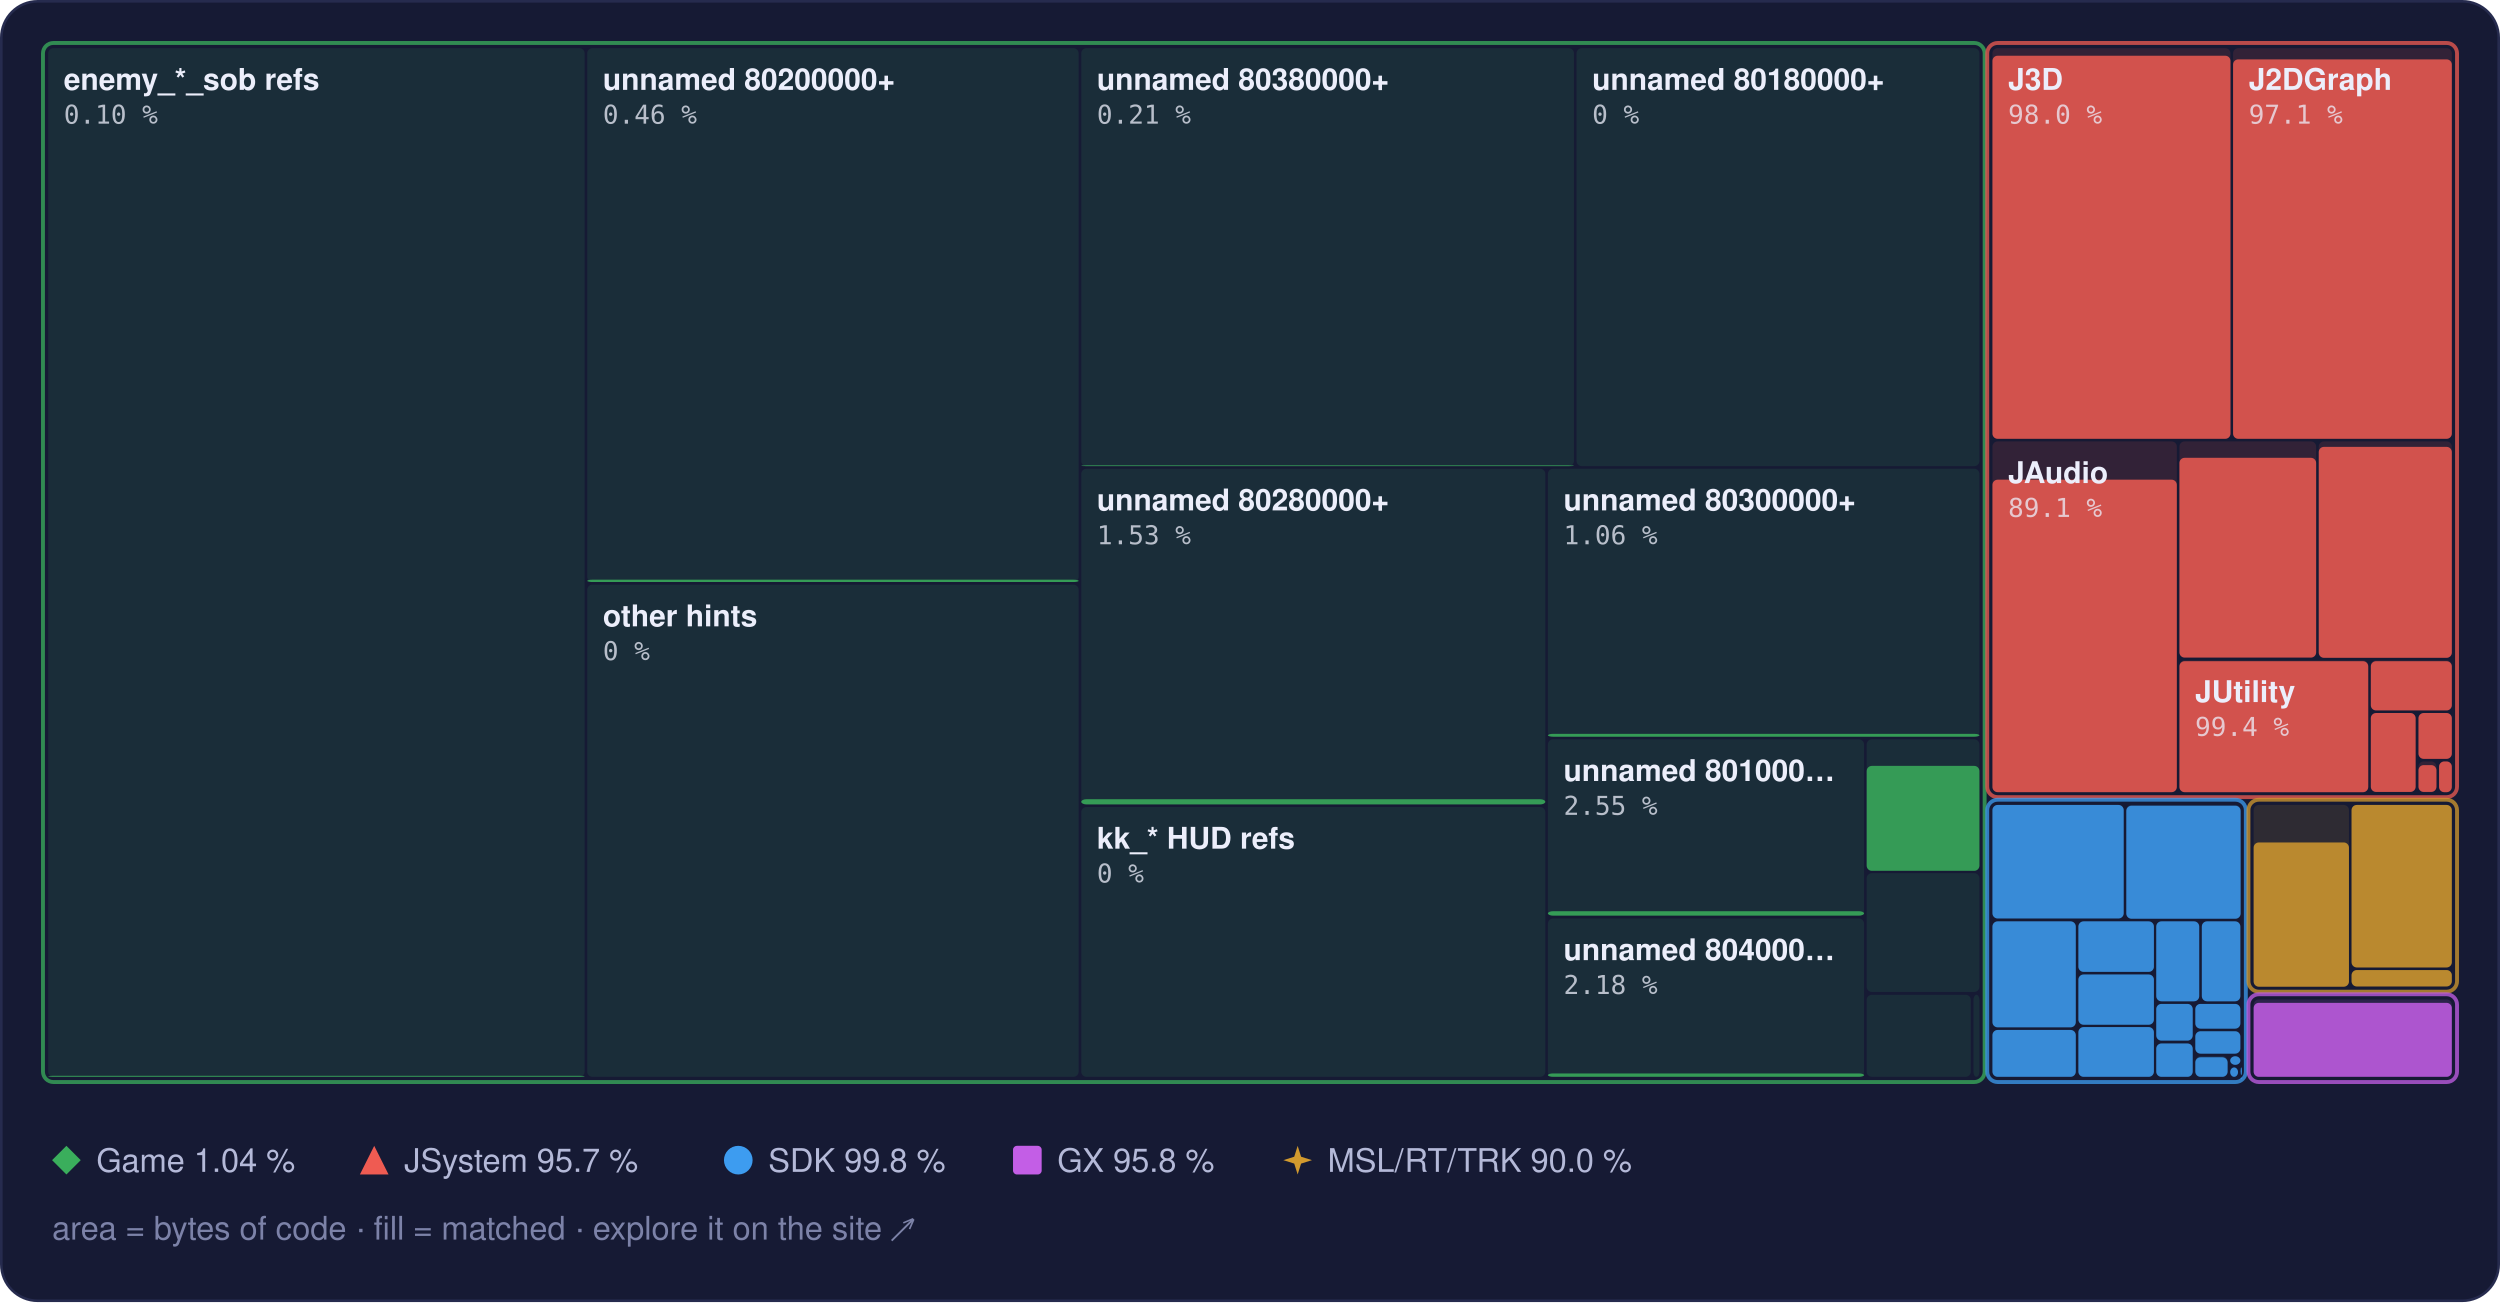
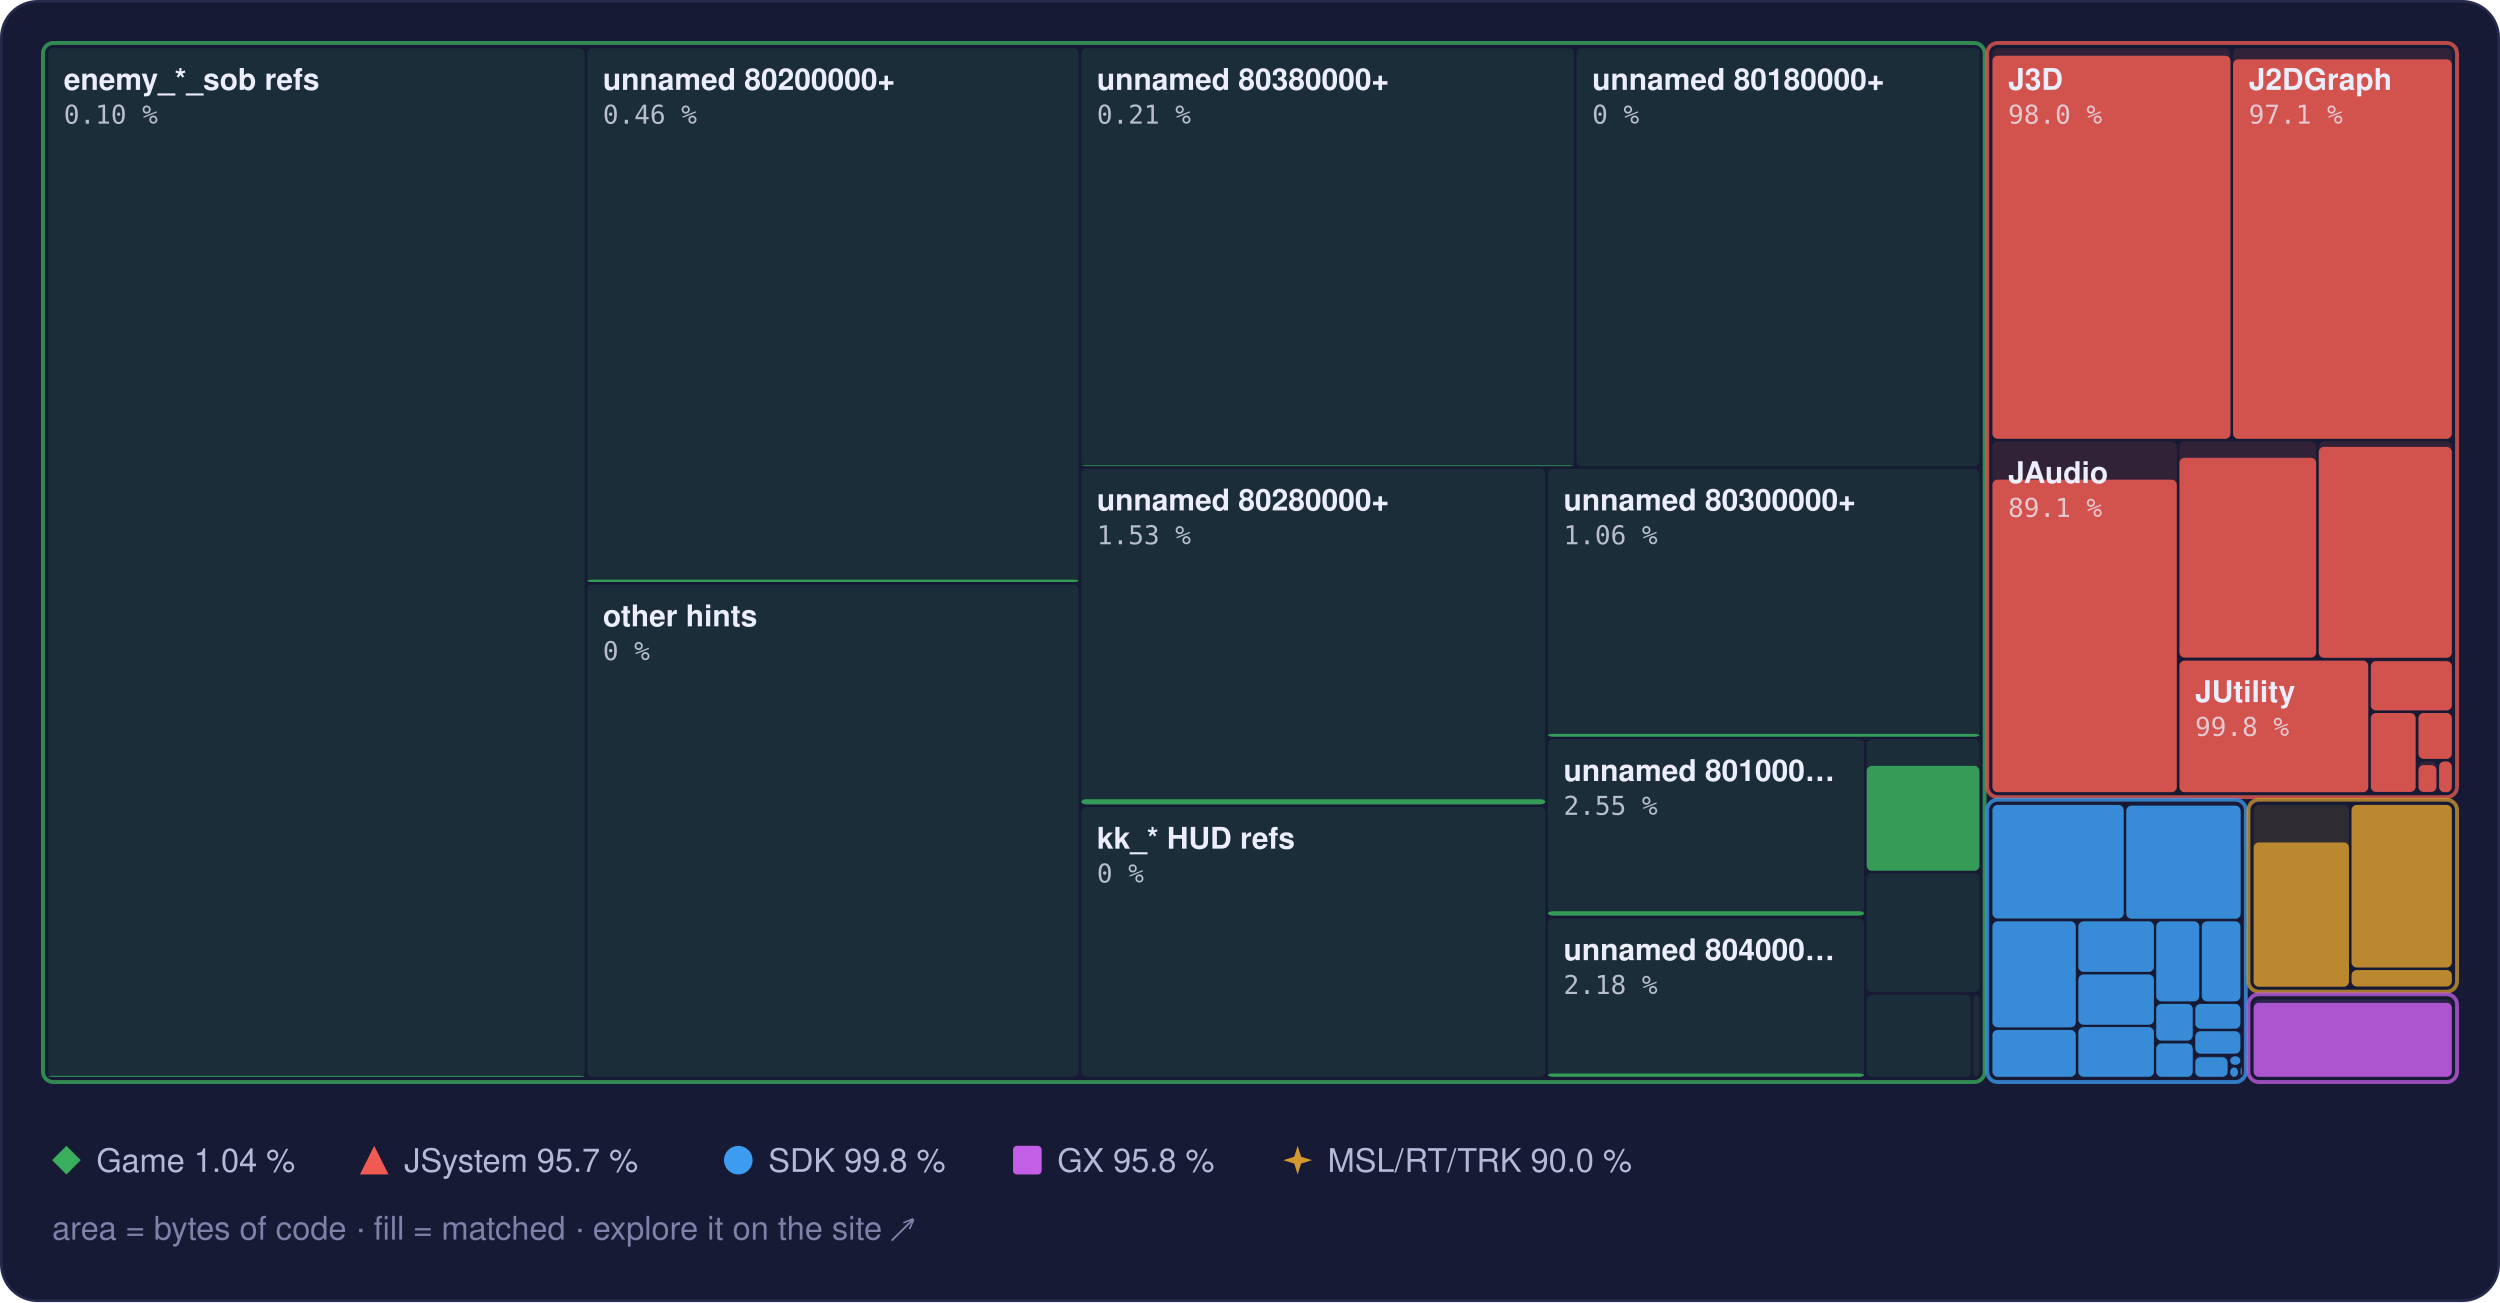
<svg xmlns="http://www.w3.org/2000/svg" width="960" height="500" viewBox="0 0 960 500" role="img" aria-label="Treemap of main.dol by library, area by bytes of code, filled to the matched share">
  <style>text { font-family: -apple-system, BlinkMacSystemFont, 'Segoe UI', Helvetica, Arial, sans-serif; } .mono { font-family: ui-monospace, SFMono-Regular, 'SF Mono', Menlo, Consolas, monospace; } .rise { transform-box: fill-box; transform-origin: 50% 100%; animation: rise 1.6s cubic-bezier(.2,.8,.2,1) .2s both; } @keyframes rise { from { transform: scaleY(0); } } @media (prefers-reduced-motion: reduce) { * { animation: none !important; } }</style>
  <rect x="0.5" y="0.5" width="959" height="499" rx="14" fill="#161a34" stroke="#262b4e" />
  <rect x="18.5" y="18.5" width="206.0" height="395.0" rx="2" fill="#3aae5c" fill-opacity="0.13" />
  <rect class="rise" x="18.5" y="413.1" width="206.0" height="0.4" rx="2" fill="#3aae5c" fill-opacity="0.85" />
  <rect x="225.5" y="18.5" width="188.7" height="205.0" rx="2" fill="#3aae5c" fill-opacity="0.13" />
  <rect class="rise" x="225.5" y="222.6" width="188.7" height="0.9" rx="2" fill="#3aae5c" fill-opacity="0.85" />
  <rect x="225.5" y="224.5" width="188.7" height="189.0" rx="2" fill="#3aae5c" fill-opacity="0.13" />
  <rect x="415.2" y="18.5" width="189.2" height="160.5" rx="2" fill="#3aae5c" fill-opacity="0.13" />
  <rect class="rise" x="415.2" y="178.7" width="189.2" height="0.3" rx="2" fill="#3aae5c" fill-opacity="0.85" />
  <rect x="605.4" y="18.5" width="154.7" height="160.5" rx="2" fill="#3aae5c" fill-opacity="0.13" />
  <rect x="415.2" y="180.0" width="178.2" height="128.9" rx="2" fill="#3aae5c" fill-opacity="0.13" />
  <rect class="rise" x="415.2" y="306.9" width="178.2" height="2.0" rx="2" fill="#3aae5c" fill-opacity="0.85" />
  <rect x="415.2" y="309.9" width="178.2" height="103.6" rx="2" fill="#3aae5c" fill-opacity="0.13" />
  <rect x="594.4" y="180.0" width="165.7" height="102.9" rx="2" fill="#3aae5c" fill-opacity="0.13" />
  <rect class="rise" x="594.4" y="281.8" width="165.7" height="1.1" rx="2" fill="#3aae5c" fill-opacity="0.85" />
  <rect x="594.4" y="283.9" width="121.4" height="67.8" rx="2" fill="#3aae5c" fill-opacity="0.13" />
  <rect class="rise" x="594.4" y="349.9" width="121.4" height="1.7" rx="2" fill="#3aae5c" fill-opacity="0.85" />
  <rect x="594.4" y="352.7" width="121.4" height="60.8" rx="2" fill="#3aae5c" fill-opacity="0.13" />
  <rect class="rise" x="594.4" y="412.2" width="121.4" height="1.3" rx="2" fill="#3aae5c" fill-opacity="0.85" />
  <rect x="716.8" y="283.9" width="43.3" height="50.4" rx="2" fill="#3aae5c" fill-opacity="0.13" />
  <rect class="rise" x="716.8" y="294.1" width="43.3" height="40.3" rx="2" fill="#3aae5c" fill-opacity="0.85" />
  <rect x="716.8" y="335.3" width="43.3" height="45.6" rx="2" fill="#3aae5c" fill-opacity="0.13" />
  <rect x="716.8" y="382.0" width="40.0" height="31.5" rx="2" fill="#3aae5c" fill-opacity="0.13" />
  <rect x="757.8" y="382.0" width="2.3" height="31.5" rx="2" fill="#3aae5c" fill-opacity="0.13" />
  <rect x="16.5" y="16.5" width="745.6" height="399.0" rx="4" fill="none" stroke="#3aae5c" stroke-opacity="0.75" stroke-width="1.5" />
  <rect x="765.1" y="18.5" width="91.4" height="150.0" rx="2" fill="#ef5b52" fill-opacity="0.13" />
  <rect class="rise" x="765.1" y="21.4" width="91.4" height="147.1" rx="2" fill="#ef5b52" fill-opacity="0.85" />
  <rect x="857.5" y="18.5" width="84.0" height="150.0" rx="2" fill="#ef5b52" fill-opacity="0.13" />
  <rect class="rise" x="857.5" y="22.8" width="84.0" height="145.7" rx="2" fill="#ef5b52" fill-opacity="0.85" />
  <rect x="765.1" y="169.5" width="70.8" height="134.6" rx="2" fill="#ef5b52" fill-opacity="0.13" />
  <rect class="rise" x="765.1" y="184.2" width="70.8" height="120.0" rx="2" fill="#ef5b52" fill-opacity="0.85" />
  <rect x="836.9" y="169.5" width="52.5" height="83.1" rx="2" fill="#ef5b52" fill-opacity="0.13" />
  <rect class="rise" x="836.9" y="175.8" width="52.5" height="76.7" rx="2" fill="#ef5b52" fill-opacity="0.85" />
  <rect x="890.4" y="169.5" width="51.1" height="83.1" rx="2" fill="#ef5b52" fill-opacity="0.13" />
  <rect class="rise" x="890.4" y="171.6" width="51.1" height="81.0" rx="2" fill="#ef5b52" fill-opacity="0.85" />
  <rect x="836.9" y="253.6" width="72.5" height="50.6" rx="2" fill="#ef5b52" fill-opacity="0.13" />
-   <rect class="rise" x="836.9" y="253.9" width="72.5" height="50.3" rx="2" fill="#ef5b52" fill-opacity="0.85" />
+   <rect class="rise" x="836.9" y="253.7" width="72.5" height="50.5" rx="2" fill="#ef5b52" fill-opacity="0.85" />
  <rect x="910.4" y="253.6" width="31.1" height="19.2" rx="2" fill="#ef5b52" fill-opacity="0.13" />
  <rect class="rise" x="910.4" y="253.9" width="31.1" height="18.9" rx="2" fill="#ef5b52" fill-opacity="0.85" />
  <rect x="910.4" y="273.8" width="17.2" height="30.3" rx="2" fill="#ef5b52" fill-opacity="0.13" />
  <rect class="rise" x="910.4" y="273.8" width="17.2" height="30.3" rx="2" fill="#ef5b52" fill-opacity="0.85" />
  <rect x="928.7" y="273.8" width="12.8" height="17.6" rx="2" fill="#ef5b52" fill-opacity="0.13" />
  <rect class="rise" x="928.7" y="273.8" width="12.8" height="17.6" rx="2" fill="#ef5b52" fill-opacity="0.85" />
  <rect x="928.7" y="292.4" width="6.9" height="11.8" rx="2" fill="#ef5b52" fill-opacity="0.13" />
  <rect class="rise" x="928.7" y="293.8" width="6.9" height="10.3" rx="2" fill="#ef5b52" fill-opacity="0.85" />
  <rect x="936.6" y="292.4" width="4.9" height="11.8" rx="2" fill="#ef5b52" fill-opacity="0.13" />
  <rect class="rise" x="936.6" y="292.4" width="4.9" height="11.8" rx="2" fill="#ef5b52" fill-opacity="0.85" />
  <rect x="763.1" y="16.5" width="180.4" height="289.6" rx="4" fill="none" stroke="#ef5b52" stroke-opacity="0.75" stroke-width="1.5" />
  <rect x="765.1" y="309.1" width="50.4" height="43.6" rx="2" fill="#3d9cf0" fill-opacity="0.13" />
  <rect class="rise" x="765.1" y="309.1" width="50.4" height="43.6" rx="2" fill="#3d9cf0" fill-opacity="0.85" />
  <rect x="816.5" y="309.1" width="43.9" height="43.6" rx="2" fill="#3d9cf0" fill-opacity="0.13" />
  <rect class="rise" x="816.5" y="309.4" width="43.9" height="43.4" rx="2" fill="#3d9cf0" fill-opacity="0.85" />
  <rect x="765.1" y="353.8" width="32.0" height="40.7" rx="2" fill="#3d9cf0" fill-opacity="0.13" />
  <rect class="rise" x="765.1" y="353.8" width="32.0" height="40.7" rx="2" fill="#3d9cf0" fill-opacity="0.85" />
  <rect x="765.1" y="395.5" width="32.0" height="18.0" rx="2" fill="#3d9cf0" fill-opacity="0.13" />
  <rect class="rise" x="765.1" y="395.5" width="32.0" height="18.0" rx="2" fill="#3d9cf0" fill-opacity="0.85" />
  <rect x="798.1" y="353.8" width="29.0" height="19.4" rx="2" fill="#3d9cf0" fill-opacity="0.13" />
  <rect class="rise" x="798.1" y="353.8" width="29.0" height="19.4" rx="2" fill="#3d9cf0" fill-opacity="0.85" />
  <rect x="798.1" y="374.2" width="29.0" height="19.3" rx="2" fill="#3d9cf0" fill-opacity="0.13" />
  <rect class="rise" x="798.1" y="374.2" width="29.0" height="19.3" rx="2" fill="#3d9cf0" fill-opacity="0.85" />
  <rect x="798.1" y="394.4" width="29.0" height="19.1" rx="2" fill="#3d9cf0" fill-opacity="0.13" />
  <rect class="rise" x="798.1" y="394.4" width="29.0" height="19.1" rx="2" fill="#3d9cf0" fill-opacity="0.85" />
  <rect x="828.0" y="353.8" width="16.5" height="30.7" rx="2" fill="#3d9cf0" fill-opacity="0.13" />
  <rect class="rise" x="828.0" y="353.8" width="16.5" height="30.7" rx="2" fill="#3d9cf0" fill-opacity="0.85" />
  <rect x="845.5" y="353.8" width="14.8" height="30.7" rx="2" fill="#3d9cf0" fill-opacity="0.13" />
  <rect class="rise" x="845.5" y="353.8" width="14.8" height="30.7" rx="2" fill="#3d9cf0" fill-opacity="0.85" />
  <rect x="828.0" y="385.5" width="14.0" height="14.1" rx="2" fill="#3d9cf0" fill-opacity="0.13" />
  <rect class="rise" x="828.0" y="385.5" width="14.0" height="14.1" rx="2" fill="#3d9cf0" fill-opacity="0.85" />
  <rect x="828.0" y="400.7" width="14.0" height="12.8" rx="2" fill="#3d9cf0" fill-opacity="0.13" />
  <rect class="rise" x="828.0" y="400.7" width="14.0" height="12.8" rx="2" fill="#3d9cf0" fill-opacity="0.85" />
  <rect x="843.0" y="385.5" width="17.3" height="9.5" rx="2" fill="#3d9cf0" fill-opacity="0.13" />
  <rect class="rise" x="843.0" y="385.5" width="17.3" height="9.5" rx="2" fill="#3d9cf0" fill-opacity="0.85" />
  <rect x="843.0" y="396.0" width="17.3" height="8.6" rx="2" fill="#3d9cf0" fill-opacity="0.13" />
  <rect class="rise" x="843.0" y="396.0" width="17.3" height="8.6" rx="2" fill="#3d9cf0" fill-opacity="0.85" />
  <rect x="843.0" y="405.6" width="12.4" height="7.9" rx="2" fill="#3d9cf0" fill-opacity="0.13" />
  <rect class="rise" x="843.0" y="406.0" width="12.4" height="7.5" rx="2" fill="#3d9cf0" fill-opacity="0.85" />
  <rect x="856.4" y="405.6" width="3.9" height="3.3" rx="2" fill="#3d9cf0" fill-opacity="0.13" />
  <rect class="rise" x="856.4" y="405.6" width="3.9" height="3.3" rx="2" fill="#3d9cf0" fill-opacity="0.85" />
  <rect x="856.4" y="409.9" width="3.0" height="3.6" rx="2" fill="#3d9cf0" fill-opacity="0.13" />
  <rect class="rise" x="856.4" y="409.9" width="3.0" height="3.6" rx="2" fill="#3d9cf0" fill-opacity="0.85" />
  <rect x="860.4" y="409.9" width="0.5" height="2.9" rx="2" fill="#3d9cf0" fill-opacity="0.13" />
  <rect class="rise" x="860.4" y="409.9" width="0.5" height="2.9" rx="2" fill="#3d9cf0" fill-opacity="0.85" />
  <rect x="860.4" y="413.8" width="0.5" height="0.5" rx="2" fill="#3d9cf0" fill-opacity="0.13" />
  <rect class="rise" x="860.4" y="413.8" width="0.5" height="0.5" rx="2" fill="#3d9cf0" fill-opacity="0.85" />
  <rect x="763.1" y="307.1" width="99.3" height="108.4" rx="4" fill="none" stroke="#3d9cf0" stroke-opacity="0.75" stroke-width="1.5" />
  <rect x="865.4" y="309.1" width="36.6" height="69.7" rx="2" fill="#d29a2e" fill-opacity="0.13" />
  <rect class="rise" x="865.4" y="323.5" width="36.6" height="55.4" rx="2" fill="#d29a2e" fill-opacity="0.85" />
  <rect x="903.0" y="309.1" width="38.5" height="62.4" rx="2" fill="#d29a2e" fill-opacity="0.13" />
  <rect class="rise" x="903.0" y="309.1" width="38.5" height="62.4" rx="2" fill="#d29a2e" fill-opacity="0.85" />
  <rect x="903.0" y="372.5" width="38.5" height="6.3" rx="2" fill="#d29a2e" fill-opacity="0.13" />
  <rect class="rise" x="903.0" y="372.5" width="38.5" height="6.3" rx="2" fill="#d29a2e" fill-opacity="0.85" />
  <rect x="863.4" y="307.1" width="80.1" height="73.7" rx="4" fill="none" stroke="#d29a2e" stroke-opacity="0.75" stroke-width="1.5" />
  <rect x="865.4" y="383.8" width="76.1" height="29.7" rx="2" fill="#c35ee6" fill-opacity="0.13" />
  <rect class="rise" x="865.4" y="385.1" width="76.1" height="28.4" rx="2" fill="#c35ee6" fill-opacity="0.85" />
  <rect x="863.4" y="381.8" width="80.1" height="33.7" rx="4" fill="none" stroke="#c35ee6" stroke-opacity="0.75" stroke-width="1.5" />
  <text x="24.5" y="34.5" font-size="11.5" font-weight="600" fill="#eceefb">enemy_*_sob refs</text>
  <text x="24.5" y="47.5" class="mono" font-size="10" fill="#eceefb" fill-opacity="0.75">0.10 %</text>
  <text x="231.5" y="34.5" font-size="11.5" font-weight="600" fill="#eceefb">unnamed 80200000+</text>
  <text x="231.5" y="47.5" class="mono" font-size="10" fill="#eceefb" fill-opacity="0.75">0.46 %</text>
  <text x="231.5" y="240.5" font-size="11.5" font-weight="600" fill="#eceefb">other hints</text>
  <text x="231.5" y="253.5" class="mono" font-size="10" fill="#eceefb" fill-opacity="0.75">0 %</text>
  <text x="421.2" y="34.5" font-size="11.5" font-weight="600" fill="#eceefb">unnamed 80380000+</text>
  <text x="421.2" y="47.5" class="mono" font-size="10" fill="#eceefb" fill-opacity="0.75">0.21 %</text>
  <text x="611.4" y="34.5" font-size="11.5" font-weight="600" fill="#eceefb">unnamed 80180000+</text>
  <text x="611.4" y="47.5" class="mono" font-size="10" fill="#eceefb" fill-opacity="0.75">0 %</text>
  <text x="421.2" y="196.0" font-size="11.5" font-weight="600" fill="#eceefb">unnamed 80280000+</text>
  <text x="421.2" y="209.0" class="mono" font-size="10" fill="#eceefb" fill-opacity="0.75">1.53 %</text>
  <text x="421.2" y="325.9" font-size="11.5" font-weight="600" fill="#eceefb">kk_* HUD refs</text>
  <text x="421.2" y="338.9" class="mono" font-size="10" fill="#eceefb" fill-opacity="0.75">0 %</text>
  <text x="600.4" y="196.0" font-size="11.5" font-weight="600" fill="#eceefb">unnamed 80300000+</text>
  <text x="600.4" y="209.0" class="mono" font-size="10" fill="#eceefb" fill-opacity="0.75">1.06 %</text>
  <text x="600.4" y="299.9" font-size="11.5" font-weight="600" fill="#eceefb">unnamed 801000…</text>
  <text x="600.4" y="312.9" class="mono" font-size="10" fill="#eceefb" fill-opacity="0.75">2.55 %</text>
  <text x="600.4" y="368.7" font-size="11.5" font-weight="600" fill="#eceefb">unnamed 804000…</text>
  <text x="600.4" y="381.7" class="mono" font-size="10" fill="#eceefb" fill-opacity="0.75">2.18 %</text>
  <text x="771.1" y="34.5" font-size="11.5" font-weight="600" fill="#eceefb">J3D</text>
  <text x="771.1" y="47.5" class="mono" font-size="10" fill="#eceefb" fill-opacity="0.75">98.0 %</text>
  <text x="863.5" y="34.5" font-size="11.5" font-weight="600" fill="#eceefb">J2DGraph</text>
  <text x="863.5" y="47.5" class="mono" font-size="10" fill="#eceefb" fill-opacity="0.75">97.1 %</text>
  <text x="771.1" y="185.5" font-size="11.5" font-weight="600" fill="#eceefb">JAudio</text>
  <text x="771.1" y="198.5" class="mono" font-size="10" fill="#eceefb" fill-opacity="0.75">89.1 %</text>
  <text x="842.9" y="269.6" font-size="11.5" font-weight="600" fill="#eceefb">JUtility</text>
-   <text x="842.9" y="282.6" class="mono" font-size="10" fill="#eceefb" fill-opacity="0.75">99.4 %</text>
+   <text x="842.9" y="282.6" class="mono" font-size="10" fill="#eceefb" fill-opacity="0.75">99.8 %</text>
  <g fill="#3aae5c">
    <path d="M25.5 440L31 445.5L25.5 451L20 445.5Z" />
  </g>
  <text x="37" y="450" font-size="12.5" fill="#b4b9d8">Game 1.04 %</text>
  <g fill="#ef5b52">
    <path d="M143.7 440L149.2 451L138.2 451Z" />
  </g>
  <text x="155.2" y="450" font-size="12.5" fill="#b4b9d8">JSystem 95.7 %</text>
  <g fill="#3d9cf0">
    <circle cx="283.5" cy="445.5" r="5.5" />
  </g>
  <text x="295.0" y="450" font-size="12.5" fill="#b4b9d8">SDK 99.8 %</text>
  <g fill="#c35ee6">
    <rect x="389" y="440" width="11" height="11" rx="1.5" />
  </g>
  <text x="406.0" y="450" font-size="12.5" fill="#b4b9d8">GX 95.8 %</text>
  <g fill="#d29a2e">
    <path d="M498.3 440L499.62 444.18L503.8 445.5L499.62 446.82L498.3 451L496.98 446.82L492.8 445.5L496.98 444.18Z" />
  </g>
  <text x="509.8" y="450" font-size="12.5" fill="#b4b9d8">MSL/RT/TRK 90.0 %</text>
  <text x="20" y="476" font-size="12.5" fill="#7c82a8">area = bytes of code · fill = matched · explore it on the site ↗</text>
</svg>
